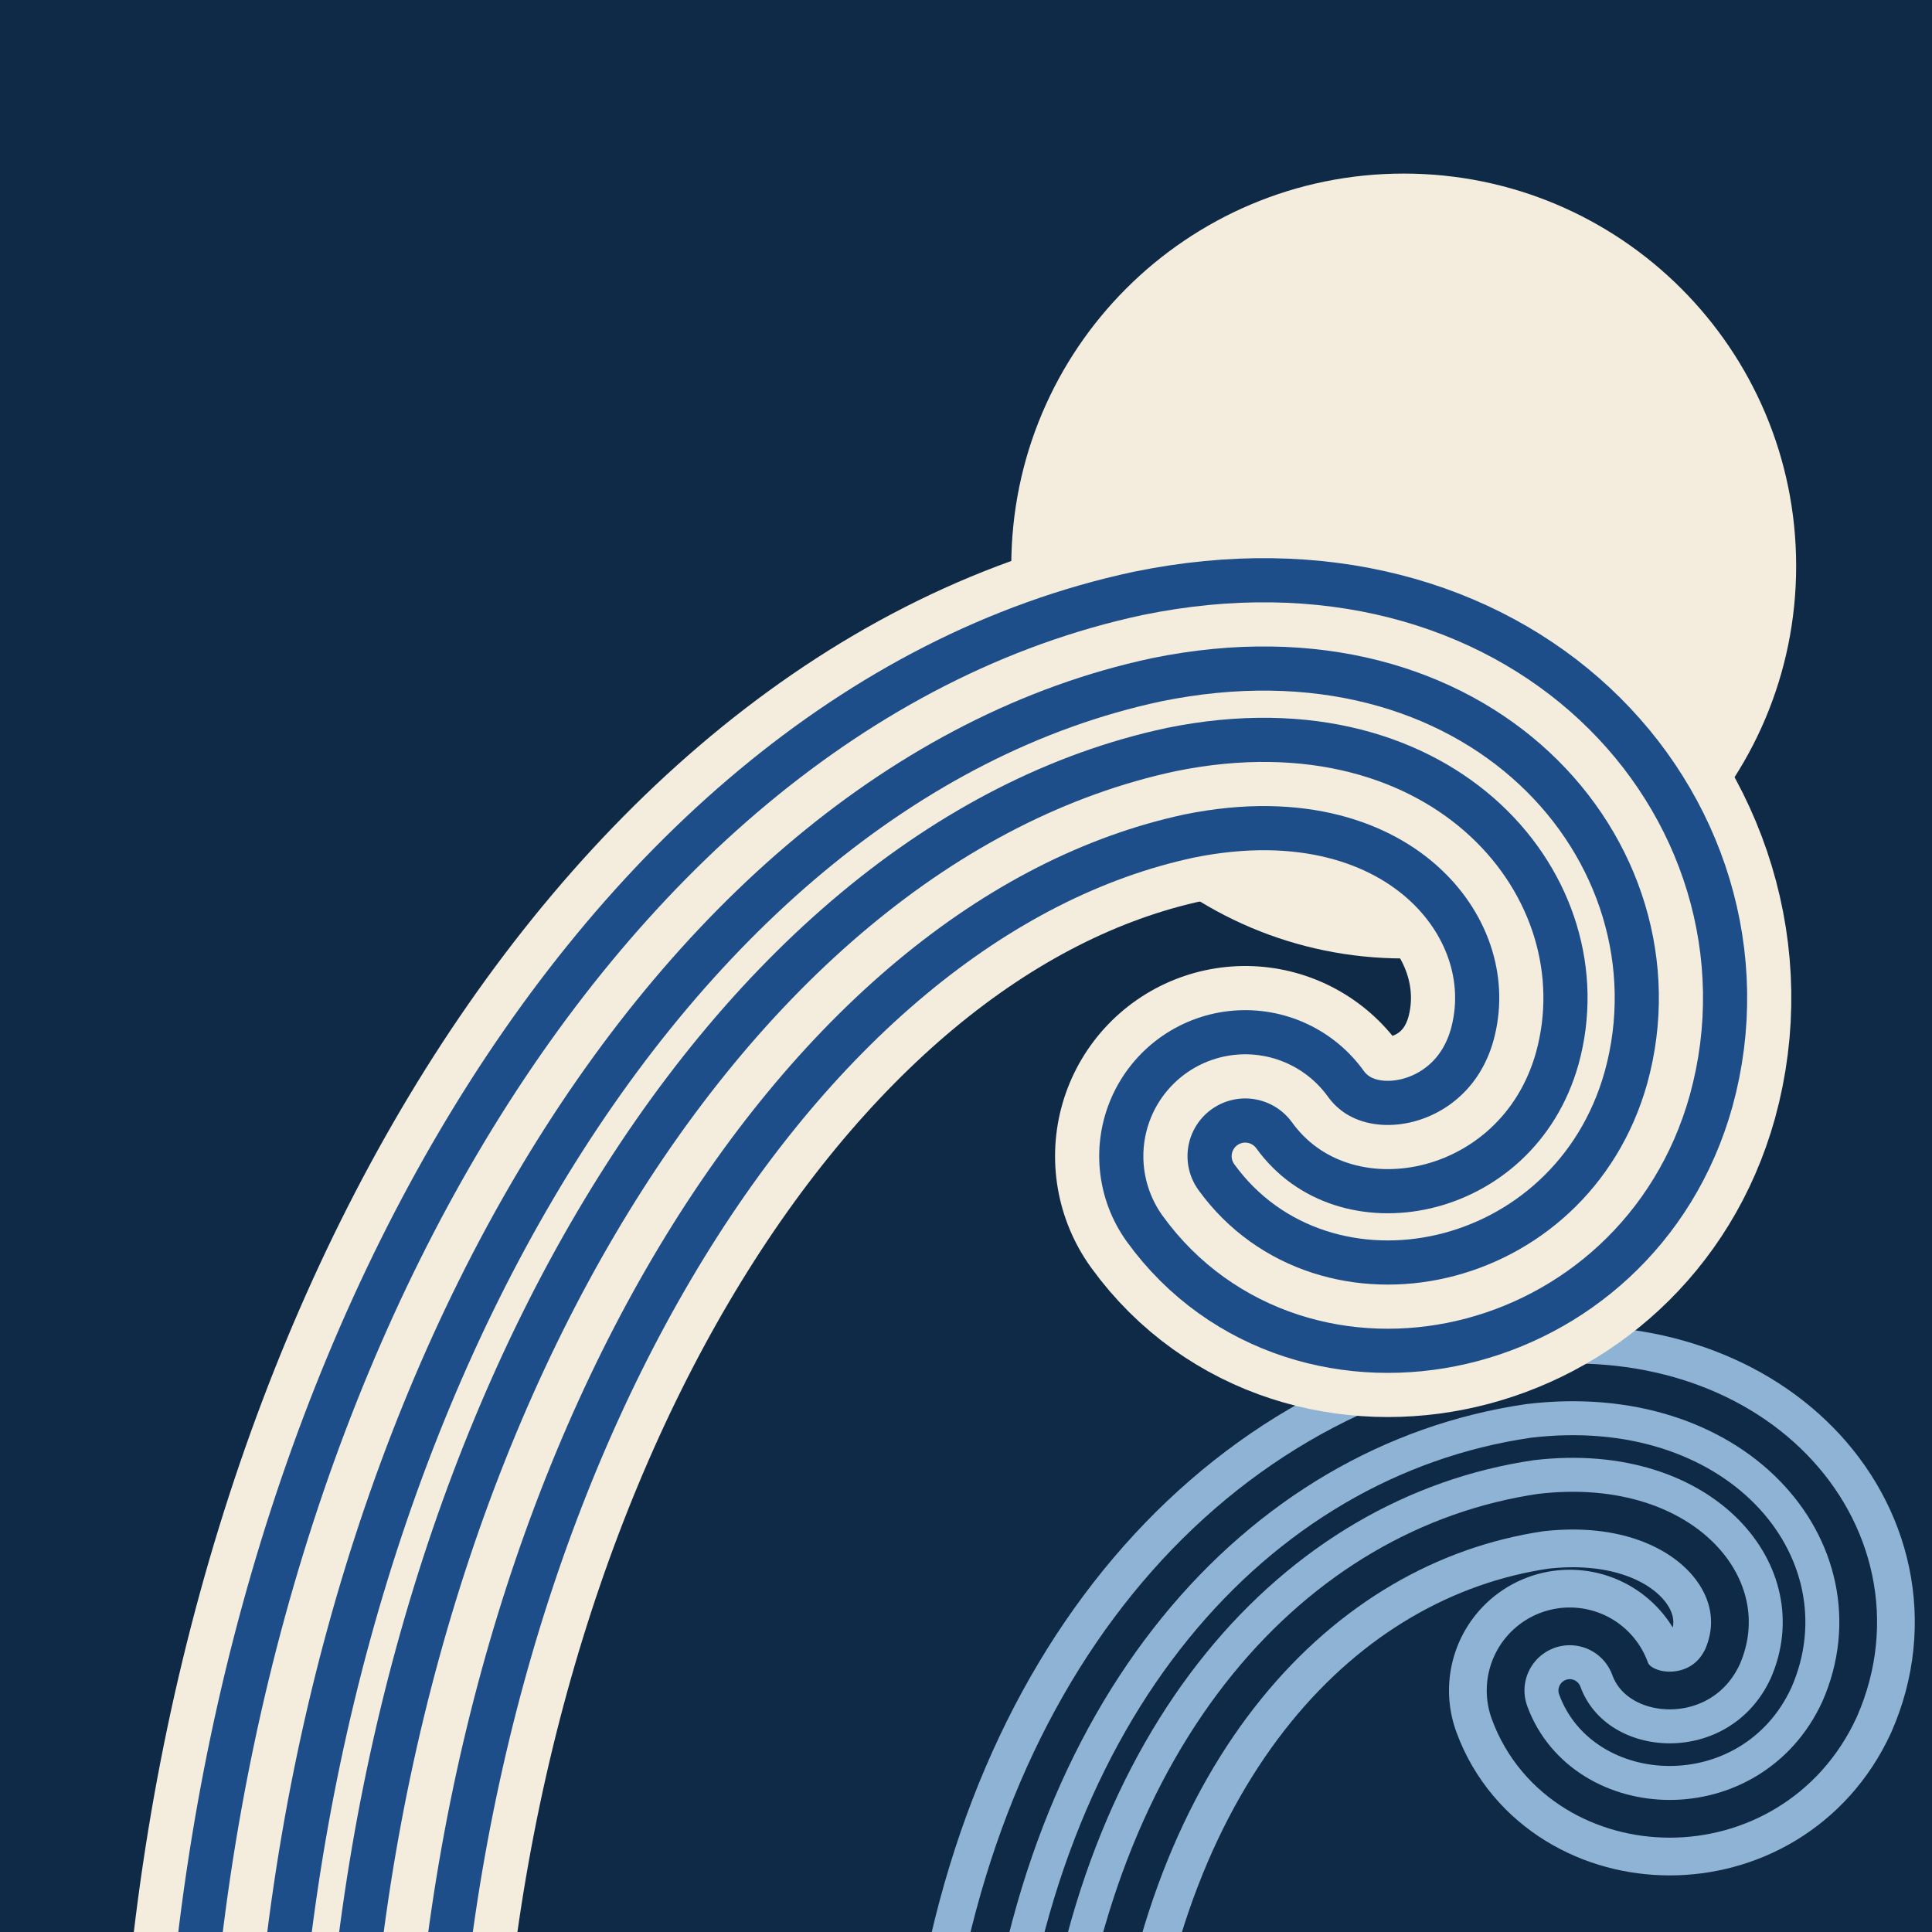
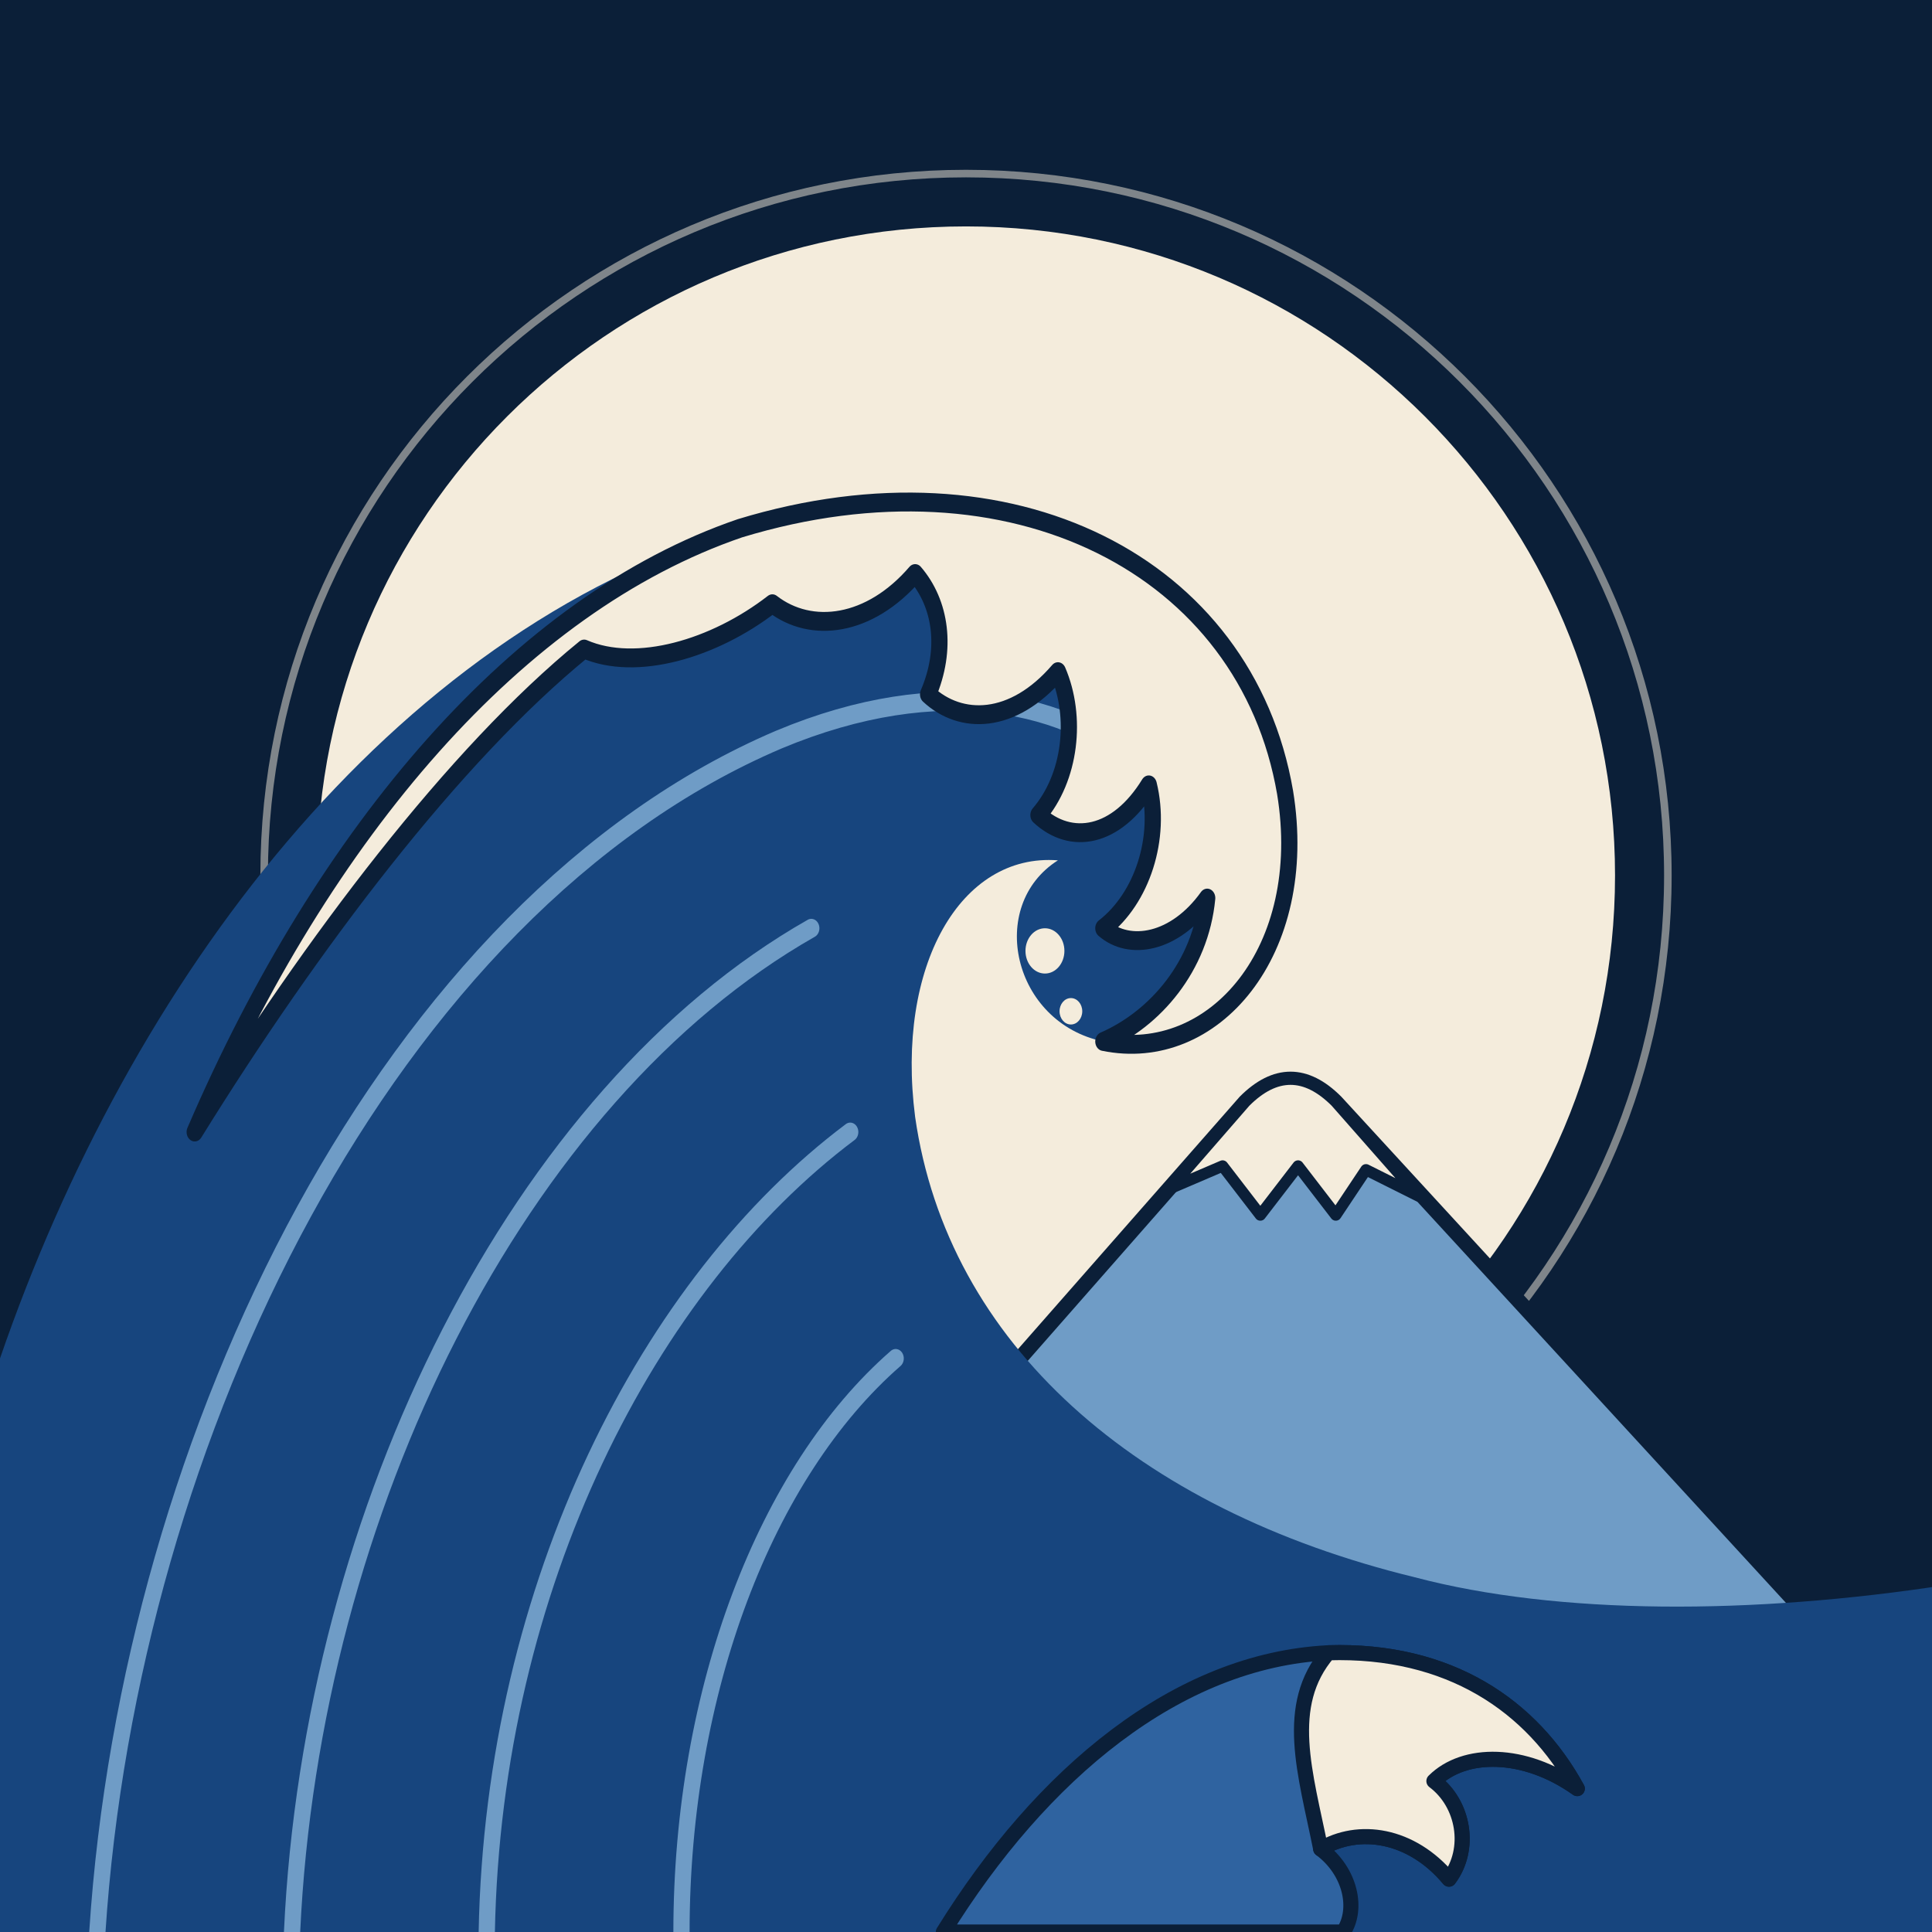
<svg xmlns="http://www.w3.org/2000/svg" viewBox="0 0 512 512">
-   <rect width="512" height="512" fill="#0f2a47" />
-   <circle cx="372" cy="150" r="104" fill="#f4ecdc" />
-   <g transform="translate(-14 -44)">
-     <path d="M286 600 C296 500 352 438 420 428 C470 422 500 458 486 490 C474 516 438 514 430 492" fill="none" stroke="#8fb3d4" stroke-width="64" stroke-linecap="round" stroke-linejoin="round" />
-     <path d="M286 600 C296 500 352 438 420 428 C470 422 500 458 486 490 C474 516 438 514 430 492" fill="none" stroke="#0f2a47" stroke-width="44" stroke-linecap="round" stroke-linejoin="round" />
-     <path d="M286 600 C296 500 352 438 420 428 C470 422 500 458 486 490 C474 516 438 514 430 492" fill="none" stroke="#8fb3d4" stroke-width="24" stroke-linecap="round" stroke-linejoin="round" />
-     <path d="M286 600 C296 500 352 438 420 428 C470 422 500 458 486 490 C474 516 438 514 430 492" fill="none" stroke="#0f2a47" stroke-width="6" stroke-linecap="round" stroke-linejoin="round" />
+   <defs>
+     <clipPath id="c">
+       <path id="body" d="M0 512 V360 C40 260 120 168 228 140 C312 118 384 150 396 210 C404 252 374 282 340 276 C312 271 304 240 326 228 C296 226 276 256 282 296 C292 356 350 400 436 418 C480 428 540 428 600 420 V512 Z" />
+     </clipPath>
+   </defs>
+   <rect width="512" height="512" fill="#0b1f38" />
+   <circle cx="256" cy="232" r="172" fill="#f4ecdc" />
+   <circle cx="256" cy="232" r="186" fill="none" stroke="#f4ecdc" stroke-width="2" opacity="0.5" />
+   <path d="M200 440 L330 292 Q342 280 354 292 L490 440 Z" fill="#6f9cc6" stroke="#0b1f38" stroke-width="4" stroke-linejoin="round" />
+   <path d="M310 315 L330 292 Q342 280 354 292 L376 317 L362 310 L354 322 L344 309 L334 322 L324 309 Z" fill="#f4ecdc" stroke="#0b1f38" stroke-width="3" stroke-linejoin="round" />
+   <g transform="scale(0.86 1)">
+     <use href="#body" fill="#17457e" />
+     <g clip-path="url(#c)" fill="none" stroke="#6f9cc6" stroke-width="5" stroke-linecap="round">
+       <path d="M30 512 C40 380 120 240 240 196 C290 178 330 186 352 204" />
+       <path d="M90 512 C96 400 160 290 250 246" />
+       <path d="M150 512 C152 420 200 340 262 300" />
+       <path d="M210 512 C210 448 236 390 276 360" />
+     </g>
+     <path d="M60 300 C100 220 160 160 228 140 C312 118 384 150 396 210 C404 252 374 282 340 276 C356 270 370 256 372 238 C362 250 348 252 340 246 C352 238 358 222 354 208 C344 222 330 224 320 216 C330 206 332 190 326 178 C312 192 296 192 286 184 C292 172 290 160 282 152 C268 166 250 168 238 160 C220 172 196 178 180 172 C140 200 96 250 60 300 Z" fill="#f4ecdc" stroke="#0b1f38" stroke-width="5" stroke-linejoin="round" />
+     <g fill="#f4ecdc">
+       <circle cx="322" cy="252" r="6" />
+       <circle cx="310" cy="266" r="4" />
+       <circle cx="330" cy="268" r="3.5" />
+       <circle cx="300" cy="250" r="3" />
+     </g>
  </g>
-   <g transform="translate(24 40) scale(0.9)">
-     <path d="M64 590 C70 380 176 196 316 166 C404 148 458 212 442 270 C428 320 366 332 340 296" fill="none" stroke="#f4ecdc" stroke-width="112" stroke-linecap="round" stroke-linejoin="round" />
-     <path d="M64 590 C70 380 176 196 316 166 C404 148 458 212 442 270 C428 320 366 332 340 296" fill="none" stroke="#1d4e89" stroke-width="86" stroke-linecap="round" stroke-linejoin="round" />
-     <path d="M64 590 C70 380 176 196 316 166 C404 148 458 212 442 270 C428 320 366 332 340 296" fill="none" stroke="#f4ecdc" stroke-width="60" stroke-linecap="round" stroke-linejoin="round" />
-     <path d="M64 590 C70 380 176 196 316 166 C404 148 458 212 442 270 C428 320 366 332 340 296" fill="none" stroke="#1d4e89" stroke-width="34" stroke-linecap="round" stroke-linejoin="round" />
-     <path d="M64 590 C70 380 176 196 316 166 C404 148 458 212 442 270 C428 320 366 332 340 296" fill="none" stroke="#f4ecdc" stroke-width="8" stroke-linecap="round" stroke-linejoin="round" />
-   </g>
+   <path d="M250 512 C276 470 312 440 352 438 C384 437 406 452 418 474 C404 464 388 464 380 472 C388 478 390 490 384 498 C374 486 360 484 350 490 C358 496 360 506 356 512 Z" fill="#2f63a0" stroke="#0b1f38" stroke-width="4" stroke-linejoin="round" />
+   <path d="M352 438 C384 437 406 452 418 474 C404 464 388 464 380 472 C388 478 390 490 384 498 C374 486 360 484 350 490 C346 470 340 452 352 438 Z" fill="#f4ecdc" stroke="#0b1f38" stroke-width="4" stroke-linejoin="round" />
</svg>
